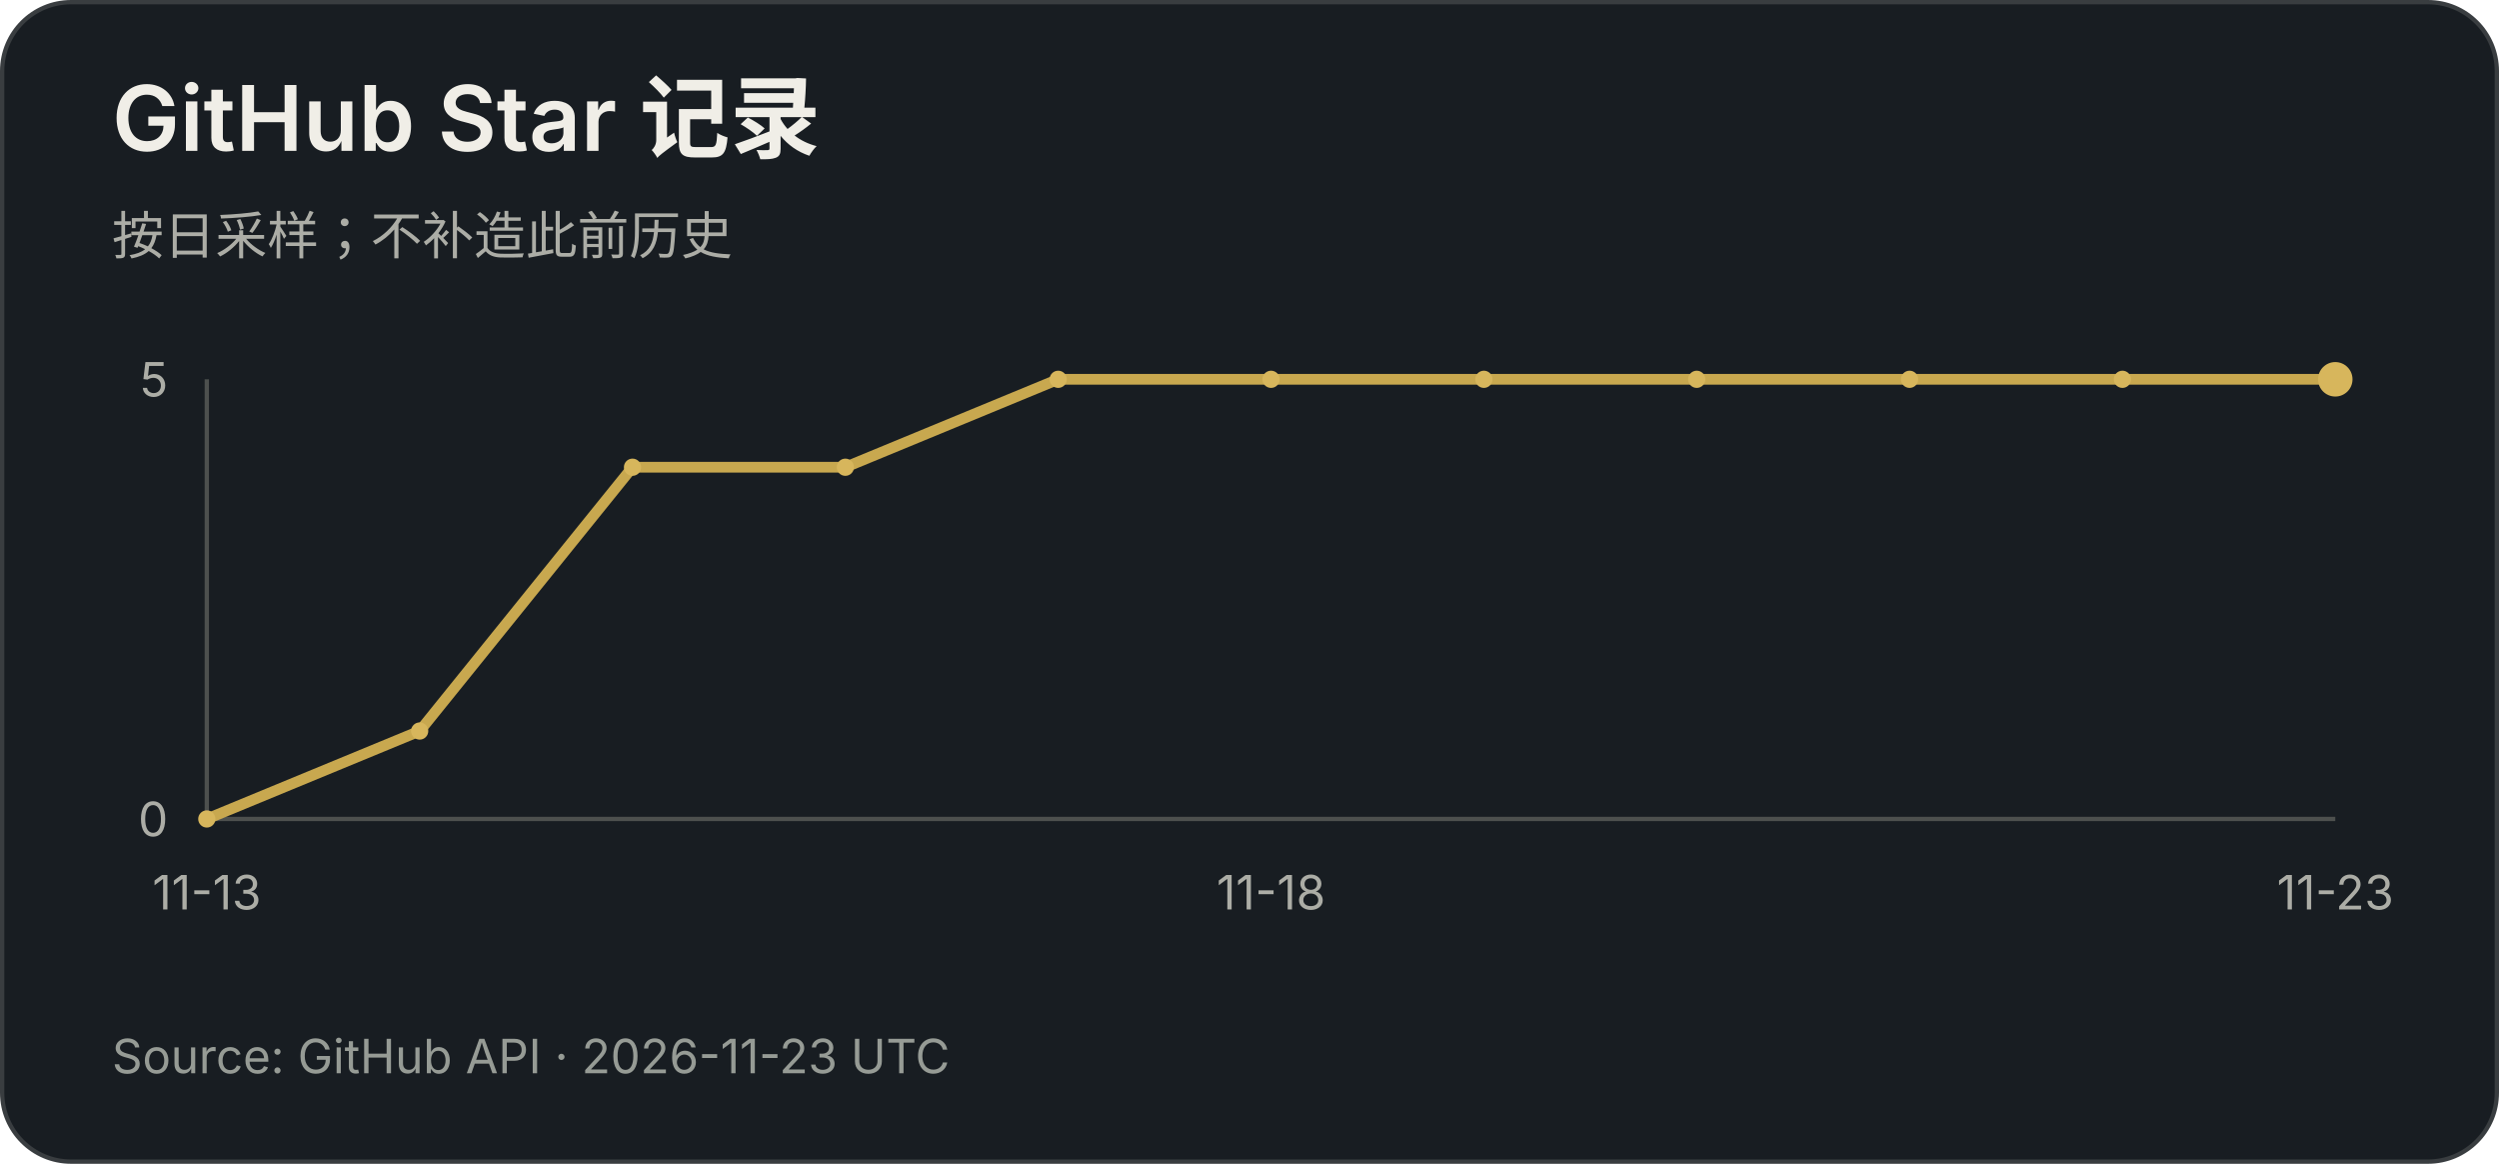
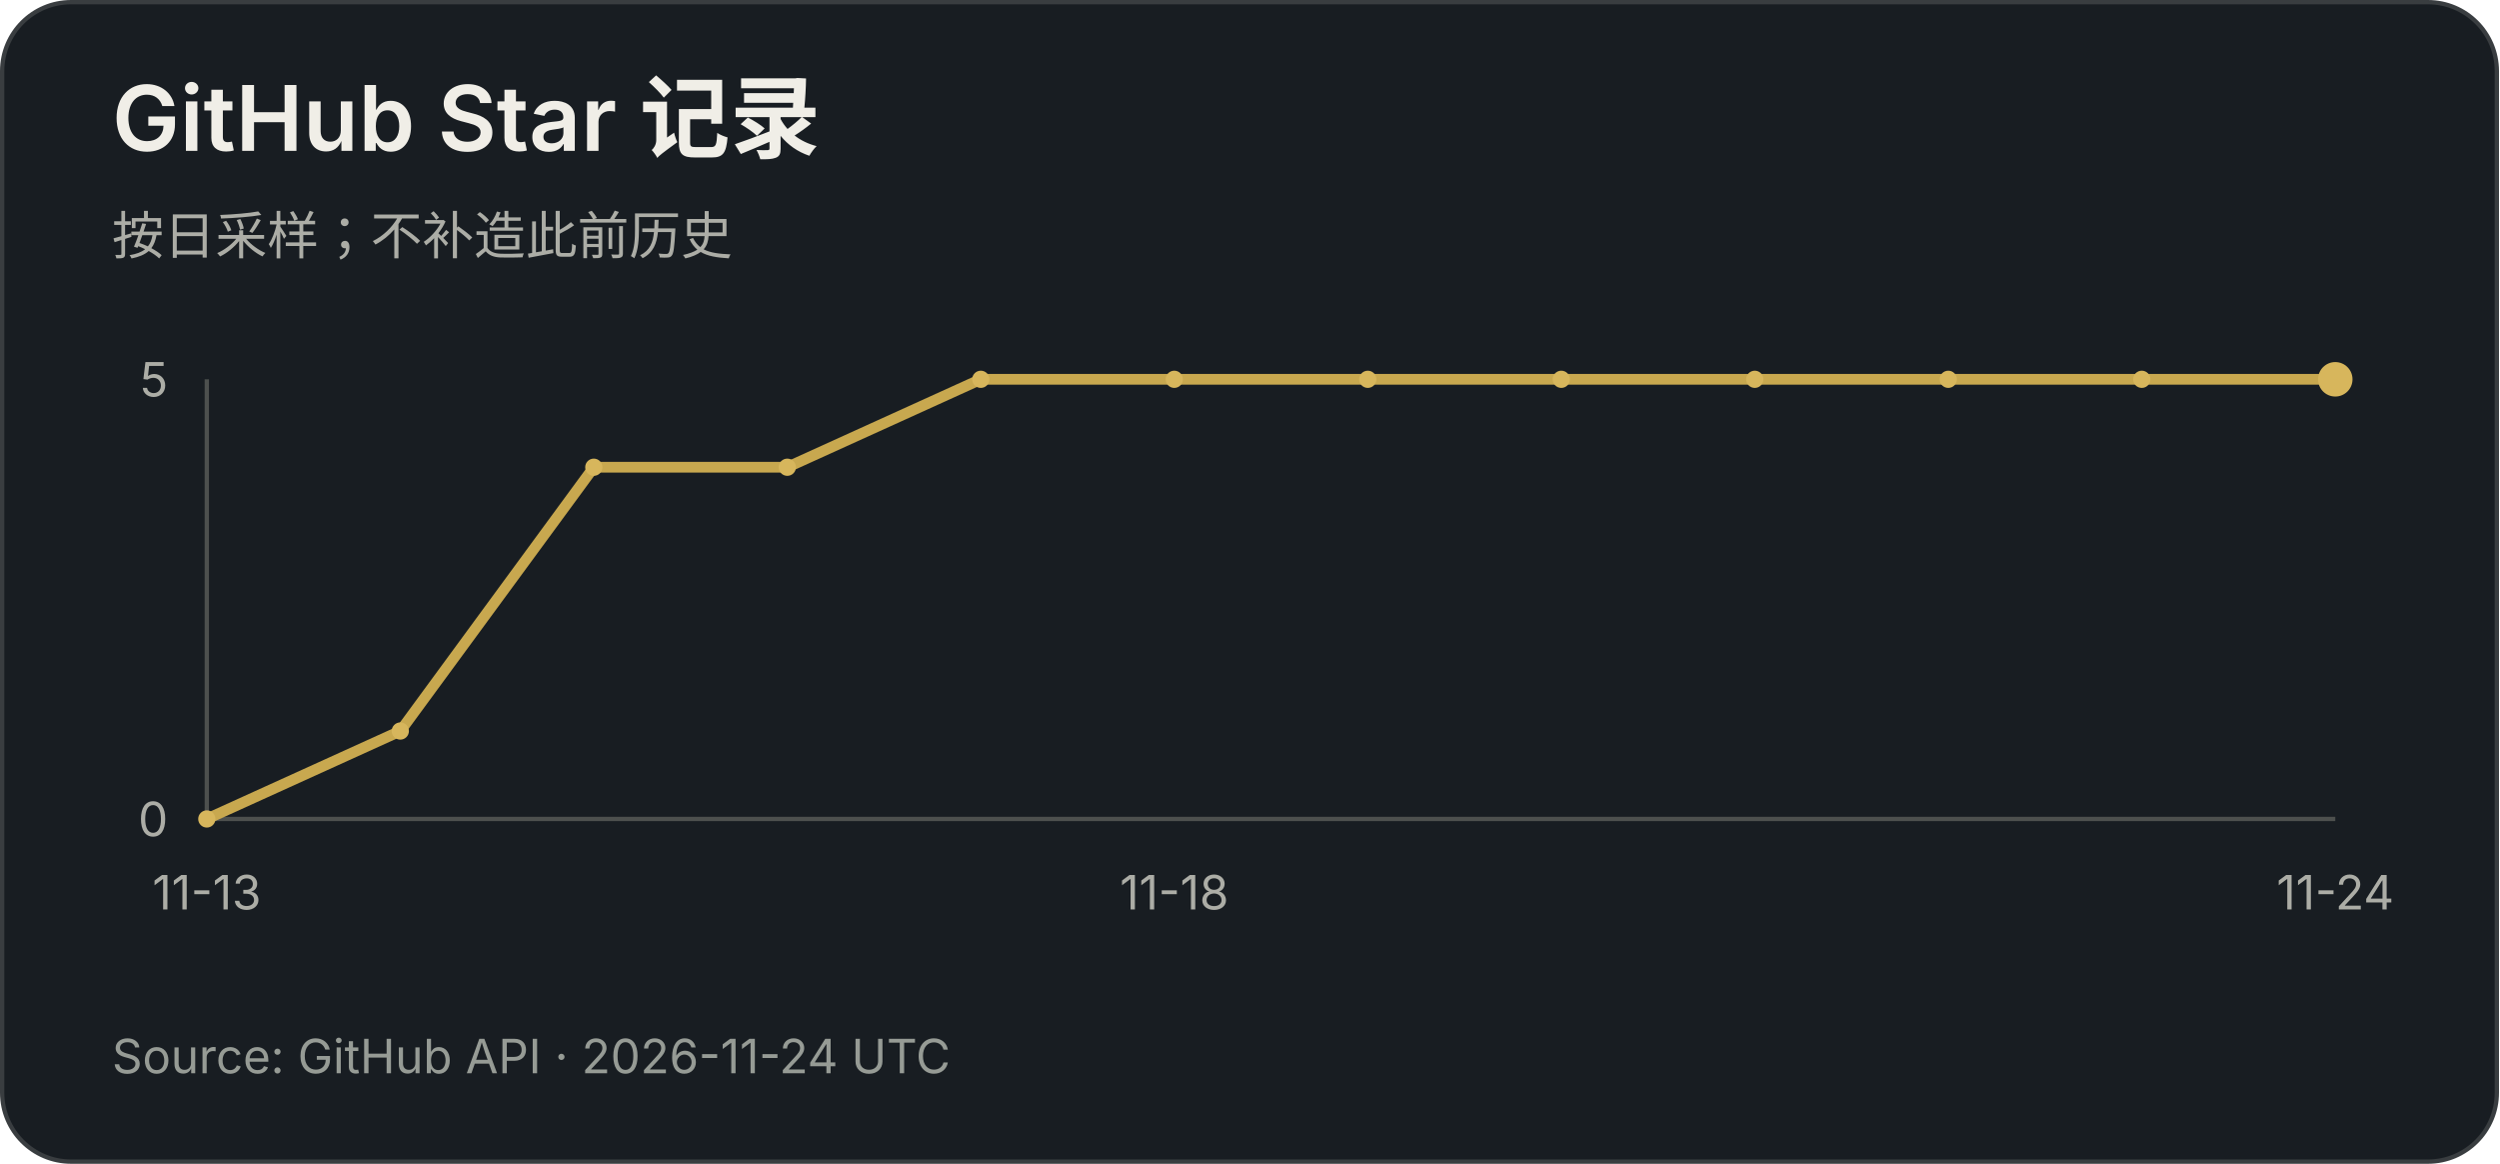
<svg xmlns="http://www.w3.org/2000/svg" width="580" height="270" viewBox="0 0 580 270" role="img" aria-label="GitHub Star 记录">
  <rect x=".5" y=".5" width="579" height="269" rx="16" fill="#181d22" stroke="#393d40" />
  <g font-family="-apple-system,BlinkMacSystemFont,Segoe UI,sans-serif">
    <text x="26" y="35" fill="#f0eee7" font-size="21" font-weight="600">GitHub Star 记录</text>
    <text x="26" y="59" fill="#acada6" font-size="12">按日采样；不补造此前历史</text>
    <path d="M48 88V190H542" fill="none" stroke="#4d504e" />
    <text x="39" y="92" text-anchor="end" fill="#acada6" font-size="11">5</text>
    <text x="39" y="194" text-anchor="end" fill="#acada6" font-size="11">0</text>
-     <polyline points="48,190 97.4,169.6 146.8,108.4 196.2,108.4 245.6,88 295,88 344.4,88 393.8,88 443.2,88 492.6,88 542,88" fill="none" stroke="#c8a84f" stroke-width="2.5" />
+     <polyline points="48,190 92.909,169.6 137.818,108.4 182.727,108.4 227.636,88 272.545,88 317.455,88 362.364,88 407.273,88 452.182,88 497.091,88 542,88" fill="none" stroke="#c8a84f" stroke-width="2.5" />
    <circle cx="48" cy="190" r="2" fill="#d7b65c" />
-     <circle cx="97.4" cy="169.6" r="2" fill="#d7b65c" />
-     <circle cx="146.8" cy="108.4" r="2" fill="#d7b65c" />
-     <circle cx="196.2" cy="108.4" r="2" fill="#d7b65c" />
-     <circle cx="245.6" cy="88" r="2" fill="#d7b65c" />
-     <circle cx="295" cy="88" r="2" fill="#d7b65c" />
-     <circle cx="344.4" cy="88" r="2" fill="#d7b65c" />
-     <circle cx="393.8" cy="88" r="2" fill="#d7b65c" />
-     <circle cx="443.2" cy="88" r="2" fill="#d7b65c" />
-     <circle cx="492.6" cy="88" r="2" fill="#d7b65c" />
+     <circle cx="92.909" cy="169.6" r="2" fill="#d7b65c" />
+     <circle cx="137.818" cy="108.4" r="2" fill="#d7b65c" />
+     <circle cx="182.727" cy="108.4" r="2" fill="#d7b65c" />
+     <circle cx="227.636" cy="88" r="2" fill="#d7b65c" />
+     <circle cx="272.545" cy="88" r="2" fill="#d7b65c" />
+     <circle cx="317.455" cy="88" r="2" fill="#d7b65c" />
+     <circle cx="362.364" cy="88" r="2" fill="#d7b65c" />
+     <circle cx="407.273" cy="88" r="2" fill="#d7b65c" />
+     <circle cx="452.182" cy="88" r="2" fill="#d7b65c" />
+     <circle cx="497.091" cy="88" r="2" fill="#d7b65c" />
    <circle cx="542" cy="88" r="4" fill="#d7b65c" />
    <text x="48" y="211" text-anchor="middle" fill="#acada6" font-size="11">11-13</text>
-     <text x="295" y="211" text-anchor="middle" fill="#acada6" font-size="11">11-18</text>
-     <text x="542" y="211" text-anchor="middle" fill="#acada6" font-size="11">11-23</text>
-     <text x="26" y="249" fill="#969b95" font-size="11">Source: GitHub API · 2026-11-23 UTC</text>
+     <text x="272.545" y="211" text-anchor="middle" fill="#acada6" font-size="11">11-18</text>
+     <text x="542" y="211" text-anchor="middle" fill="#acada6" font-size="11">11-24</text>
+     <text x="26" y="249" fill="#969b95" font-size="11">Source: GitHub API · 2026-11-24 UTC</text>
  </g>
</svg>
